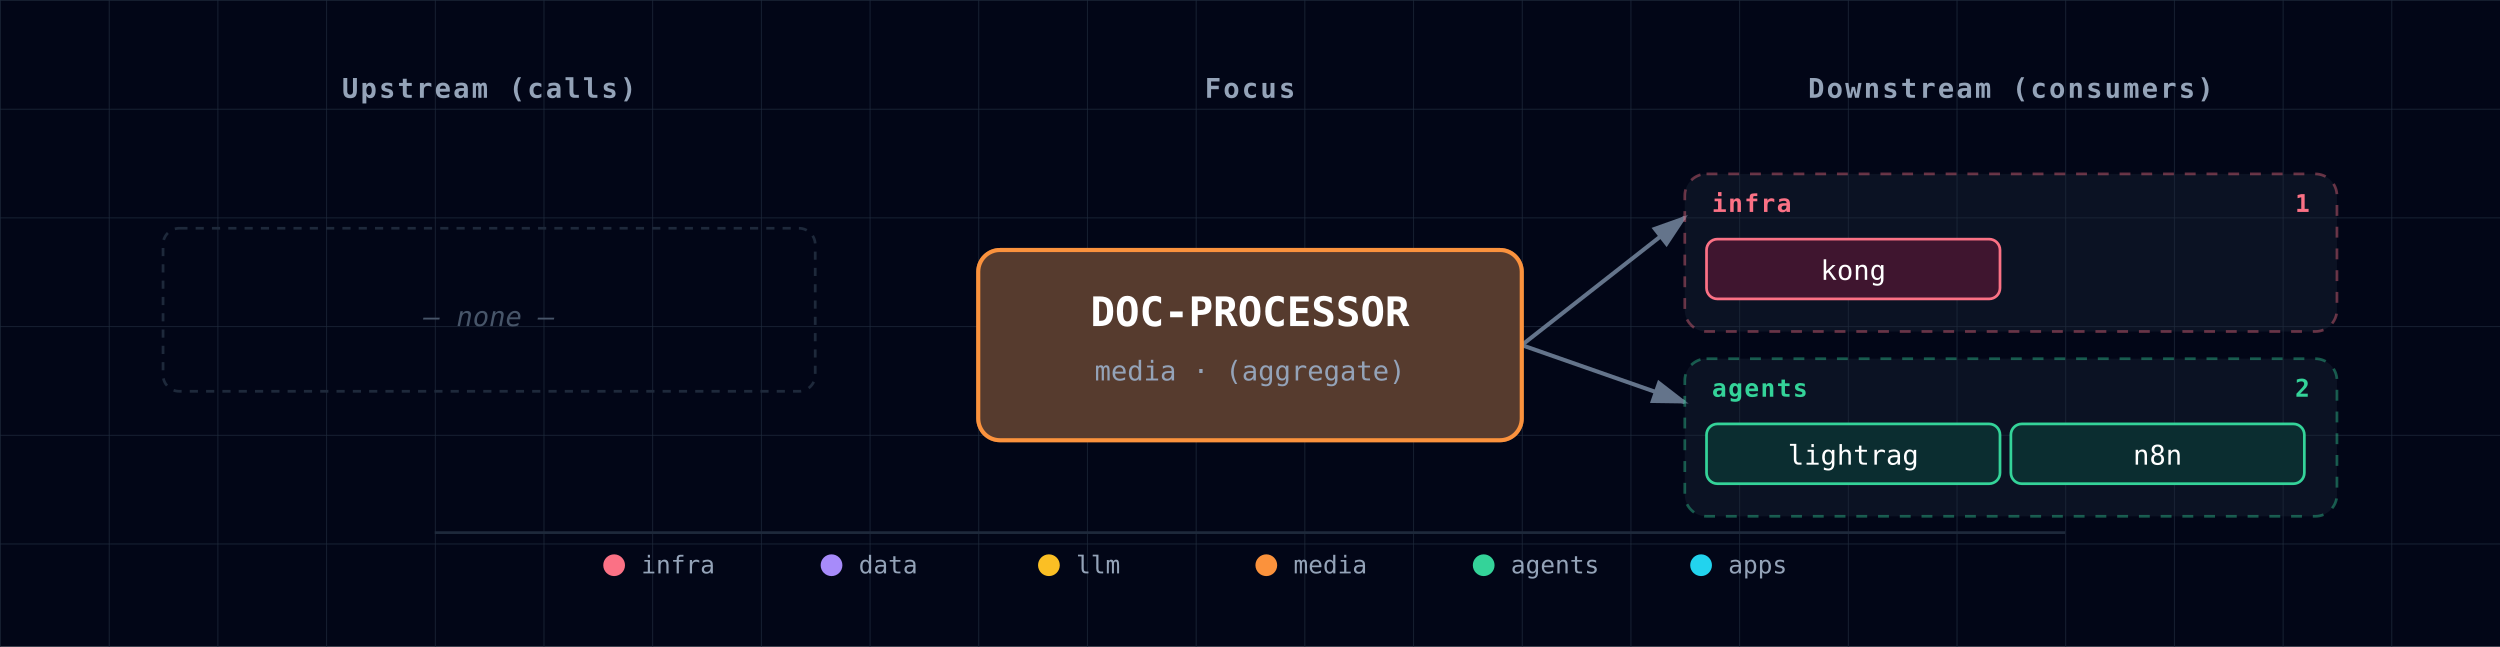
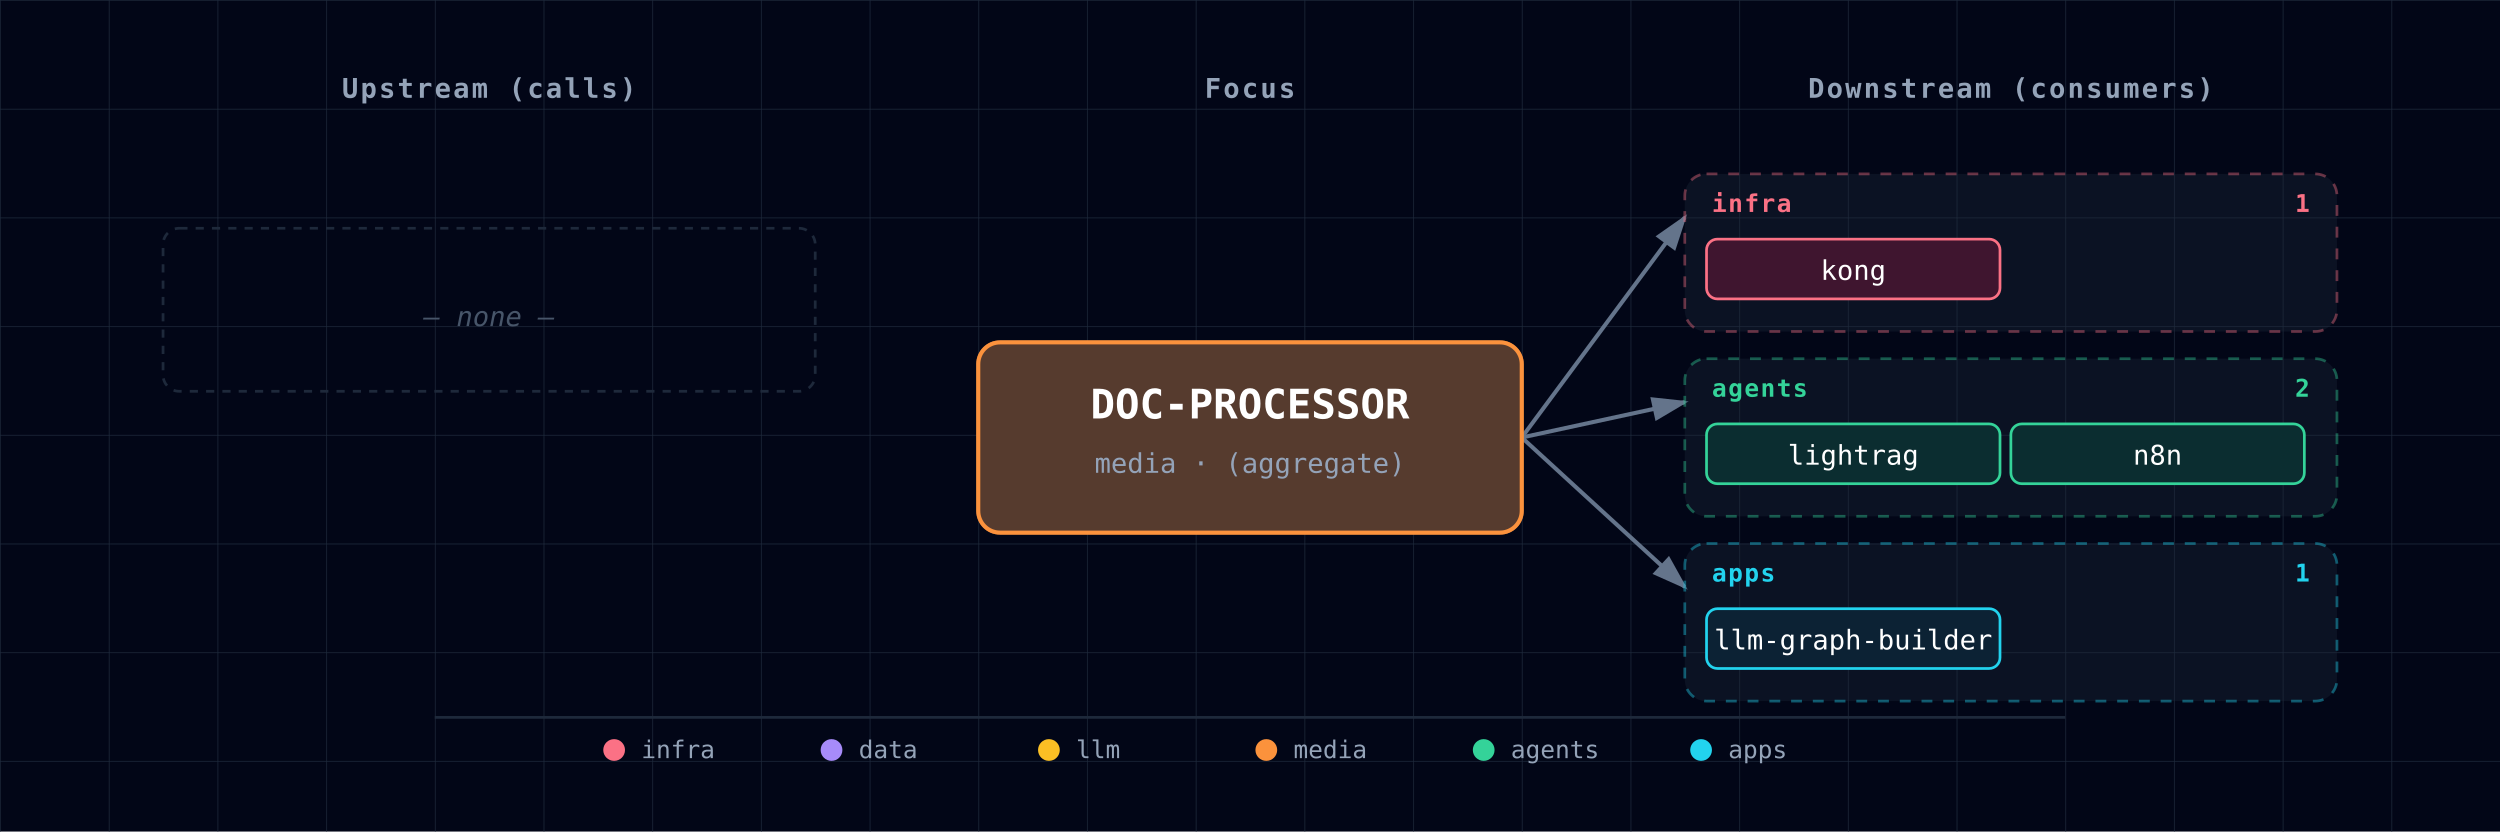
- <svg xmlns="http://www.w3.org/2000/svg" viewBox="0 0 920 238" font-family="'JetBrains Mono', 'Fira Code', Menlo, Consolas, monospace">
+ <svg xmlns="http://www.w3.org/2000/svg" viewBox="0 0 920 306" font-family="'JetBrains Mono', 'Fira Code', Menlo, Consolas, monospace">
  <defs>
    <pattern id="grid" width="40" height="40" patternUnits="userSpaceOnUse">
      <path d="M 40 0 L 0 0 0 40" fill="none" stroke="#1e293b" stroke-width="0.5" />
    </pattern>
    <marker id="arrowhead" markerWidth="9" markerHeight="6" refX="8" refY="3" orient="auto">
      <polygon points="0 0, 9 3, 0 6" fill="#64748b" />
    </marker>
    <filter id="focus-glow" x="-50%" y="-50%" width="200%" height="200%">
      <feGaussianBlur in="SourceAlpha" stdDeviation="6" />
      <feFlood flood-color="#fb923c" flood-opacity="0.6" />
      <feComposite in2="SourceAlpha" operator="in" />
      <feMerge>
        <feMergeNode />
        <feMergeNode in="SourceGraphic" />
      </feMerge>
    </filter>
  </defs>
-   <rect width="920" height="238" fill="#020617" />
-   <rect width="920" height="238" fill="url(#grid)" />
+   <rect width="920" height="306" fill="#020617" />
+   <rect width="920" height="306" fill="url(#grid)" />
  <text x="180" y="36" fill="#94a3b8" font-size="10" font-weight="600" text-anchor="middle" letter-spacing="0.08em">Upstream (calls)</text>
  <text x="460" y="36" fill="#94a3b8" font-size="10" font-weight="600" text-anchor="middle" letter-spacing="0.08em">Focus</text>
  <text x="740" y="36" fill="#94a3b8" font-size="10" font-weight="600" text-anchor="middle" letter-spacing="0.08em">Downstream (consumers)</text>
-   <line x1="560" y1="127" x2="620" y2="80" stroke="#64748b" stroke-width="1.5" marker-end="url(#arrowhead)" />
-   <line x1="560" y1="127" x2="620" y2="148" stroke="#64748b" stroke-width="1.5" marker-end="url(#arrowhead)" />
+   <line x1="560" y1="161" x2="620" y2="80" stroke="#64748b" stroke-width="1.5" marker-end="url(#arrowhead)" />
+   <line x1="560" y1="161" x2="620" y2="148" stroke="#64748b" stroke-width="1.5" marker-end="url(#arrowhead)" />
+   <line x1="560" y1="161" x2="620" y2="216" stroke="#64748b" stroke-width="1.5" marker-end="url(#arrowhead)" />
  <g>
    <rect x="60" y="84" width="240" height="60" rx="6" fill="none" stroke="#1e293b" stroke-width="1" stroke-dasharray="3,3" />
    <text x="180" y="120" fill="#475569" font-size="10" font-style="italic" text-anchor="middle">— none —</text>
  </g>
  <g>
    <g class="cluster">
      <rect x="620" y="64" width="240" height="58" rx="8" fill="rgba(30,41,59,0.35)" stroke="#fb7185" stroke-width="1" stroke-dasharray="4,4" stroke-opacity="0.4" />
      <text x="630" y="78" fill="#fb7185" font-size="9" font-weight="700" text-anchor="start" style="letter-spacing:0.06em;text-transform:uppercase;">infra</text>
      <text x="850" y="78" fill="#fb7185" font-size="9" font-weight="600" text-anchor="end">1</text>
    </g>
    <g>
      <rect x="628" y="88" width="108" height="22" rx="4" fill="#0f172a" />
      <rect x="628" y="88" width="108" height="22" rx="4" fill="rgba(136, 19, 55, 0.4)" stroke="#fb7185" stroke-width="1" />
      <text x="682" y="103" fill="white" font-size="10" text-anchor="middle">kong</text>
    </g>
    <g class="cluster">
      <rect x="620" y="132" width="240" height="58" rx="8" fill="rgba(30,41,59,0.35)" stroke="#34d399" stroke-width="1" stroke-dasharray="4,4" stroke-opacity="0.4" />
      <text x="630" y="146" fill="#34d399" font-size="9" font-weight="700" text-anchor="start" style="letter-spacing:0.06em;text-transform:uppercase;">agents</text>
      <text x="850" y="146" fill="#34d399" font-size="9" font-weight="600" text-anchor="end">2</text>
    </g>
    <g>
      <rect x="628" y="156" width="108" height="22" rx="4" fill="#0f172a" />
      <rect x="628" y="156" width="108" height="22" rx="4" fill="rgba(6, 78, 59, 0.4)" stroke="#34d399" stroke-width="1" />
      <text x="682" y="171" fill="white" font-size="10" text-anchor="middle">lightrag</text>
    </g>
    <g>
      <rect x="740" y="156" width="108" height="22" rx="4" fill="#0f172a" />
      <rect x="740" y="156" width="108" height="22" rx="4" fill="rgba(6, 78, 59, 0.4)" stroke="#34d399" stroke-width="1" />
      <text x="794" y="171" fill="white" font-size="10" text-anchor="middle">n8n</text>
    </g>
+     <g class="cluster">
+       <rect x="620" y="200" width="240" height="58" rx="8" fill="rgba(30,41,59,0.35)" stroke="#22d3ee" stroke-width="1" stroke-dasharray="4,4" stroke-opacity="0.4" />
+       <text x="630" y="214" fill="#22d3ee" font-size="9" font-weight="700" text-anchor="start" style="letter-spacing:0.06em;text-transform:uppercase;">apps</text>
+       <text x="850" y="214" fill="#22d3ee" font-size="9" font-weight="600" text-anchor="end">1</text>
+     </g>
+     <g>
+       <rect x="628" y="224" width="108" height="22" rx="4" fill="#0f172a" />
+       <rect x="628" y="224" width="108" height="22" rx="4" fill="rgba(8, 51, 68, 0.4)" stroke="#22d3ee" stroke-width="1" />
+       <text x="682" y="239" fill="white" font-size="10" text-anchor="middle">llm-graph-builder</text>
+     </g>
  </g>
  <g class="focus" filter="url(#focus-glow)">
-     <rect x="360" y="92" width="200" height="70" rx="8" fill="#0f172a" />
-     <rect x="360" y="92" width="200" height="70" rx="8" fill="rgba(251, 146, 60, 0.3)" stroke="#fb923c" stroke-width="1.5" />
-     <text x="460" y="120" fill="white" font-size="15" font-weight="700" text-anchor="middle">DOC-PROCESSOR</text>
-     <text x="460" y="140" fill="#94a3b8" font-size="10" text-anchor="middle">media · (aggregate)</text>
+     <rect x="360" y="126" width="200" height="70" rx="8" fill="#0f172a" />
+     <rect x="360" y="126" width="200" height="70" rx="8" fill="rgba(251, 146, 60, 0.3)" stroke="#fb923c" stroke-width="1.5" />
+     <text x="460" y="154" fill="white" font-size="15" font-weight="700" text-anchor="middle">DOC-PROCESSOR</text>
+     <text x="460" y="174" fill="#94a3b8" font-size="10" text-anchor="middle">media · (aggregate)</text>
  </g>
  <g class="legend">
-     <line x1="160" y1="196" x2="760" y2="196" stroke="#1e293b" stroke-width="1" />
-     <circle cx="226" cy="208" r="4" fill="#fb7185" />
-     <text x="236" y="211" fill="#94a3b8" font-size="9" font-weight="400" text-anchor="start">infra</text>
-     <circle cx="306" cy="208" r="4" fill="#a78bfa" />
-     <text x="316" y="211" fill="#94a3b8" font-size="9" font-weight="400" text-anchor="start">data</text>
-     <circle cx="386" cy="208" r="4" fill="#fbbf24" />
-     <text x="396" y="211" fill="#94a3b8" font-size="9" font-weight="400" text-anchor="start">llm</text>
-     <circle cx="466" cy="208" r="4" fill="#fb923c" />
-     <text x="476" y="211" fill="#94a3b8" font-size="9" font-weight="400" text-anchor="start">media</text>
-     <circle cx="546" cy="208" r="4" fill="#34d399" />
-     <text x="556" y="211" fill="#94a3b8" font-size="9" font-weight="400" text-anchor="start">agents</text>
-     <circle cx="626" cy="208" r="4" fill="#22d3ee" />
-     <text x="636" y="211" fill="#94a3b8" font-size="9" font-weight="400" text-anchor="start">apps</text>
+     <line x1="160" y1="264" x2="760" y2="264" stroke="#1e293b" stroke-width="1" />
+     <circle cx="226" cy="276" r="4" fill="#fb7185" />
+     <text x="236" y="279" fill="#94a3b8" font-size="9" font-weight="400" text-anchor="start">infra</text>
+     <circle cx="306" cy="276" r="4" fill="#a78bfa" />
+     <text x="316" y="279" fill="#94a3b8" font-size="9" font-weight="400" text-anchor="start">data</text>
+     <circle cx="386" cy="276" r="4" fill="#fbbf24" />
+     <text x="396" y="279" fill="#94a3b8" font-size="9" font-weight="400" text-anchor="start">llm</text>
+     <circle cx="466" cy="276" r="4" fill="#fb923c" />
+     <text x="476" y="279" fill="#94a3b8" font-size="9" font-weight="400" text-anchor="start">media</text>
+     <circle cx="546" cy="276" r="4" fill="#34d399" />
+     <text x="556" y="279" fill="#94a3b8" font-size="9" font-weight="400" text-anchor="start">agents</text>
+     <circle cx="626" cy="276" r="4" fill="#22d3ee" />
+     <text x="636" y="279" fill="#94a3b8" font-size="9" font-weight="400" text-anchor="start">apps</text>
  </g>
</svg>
